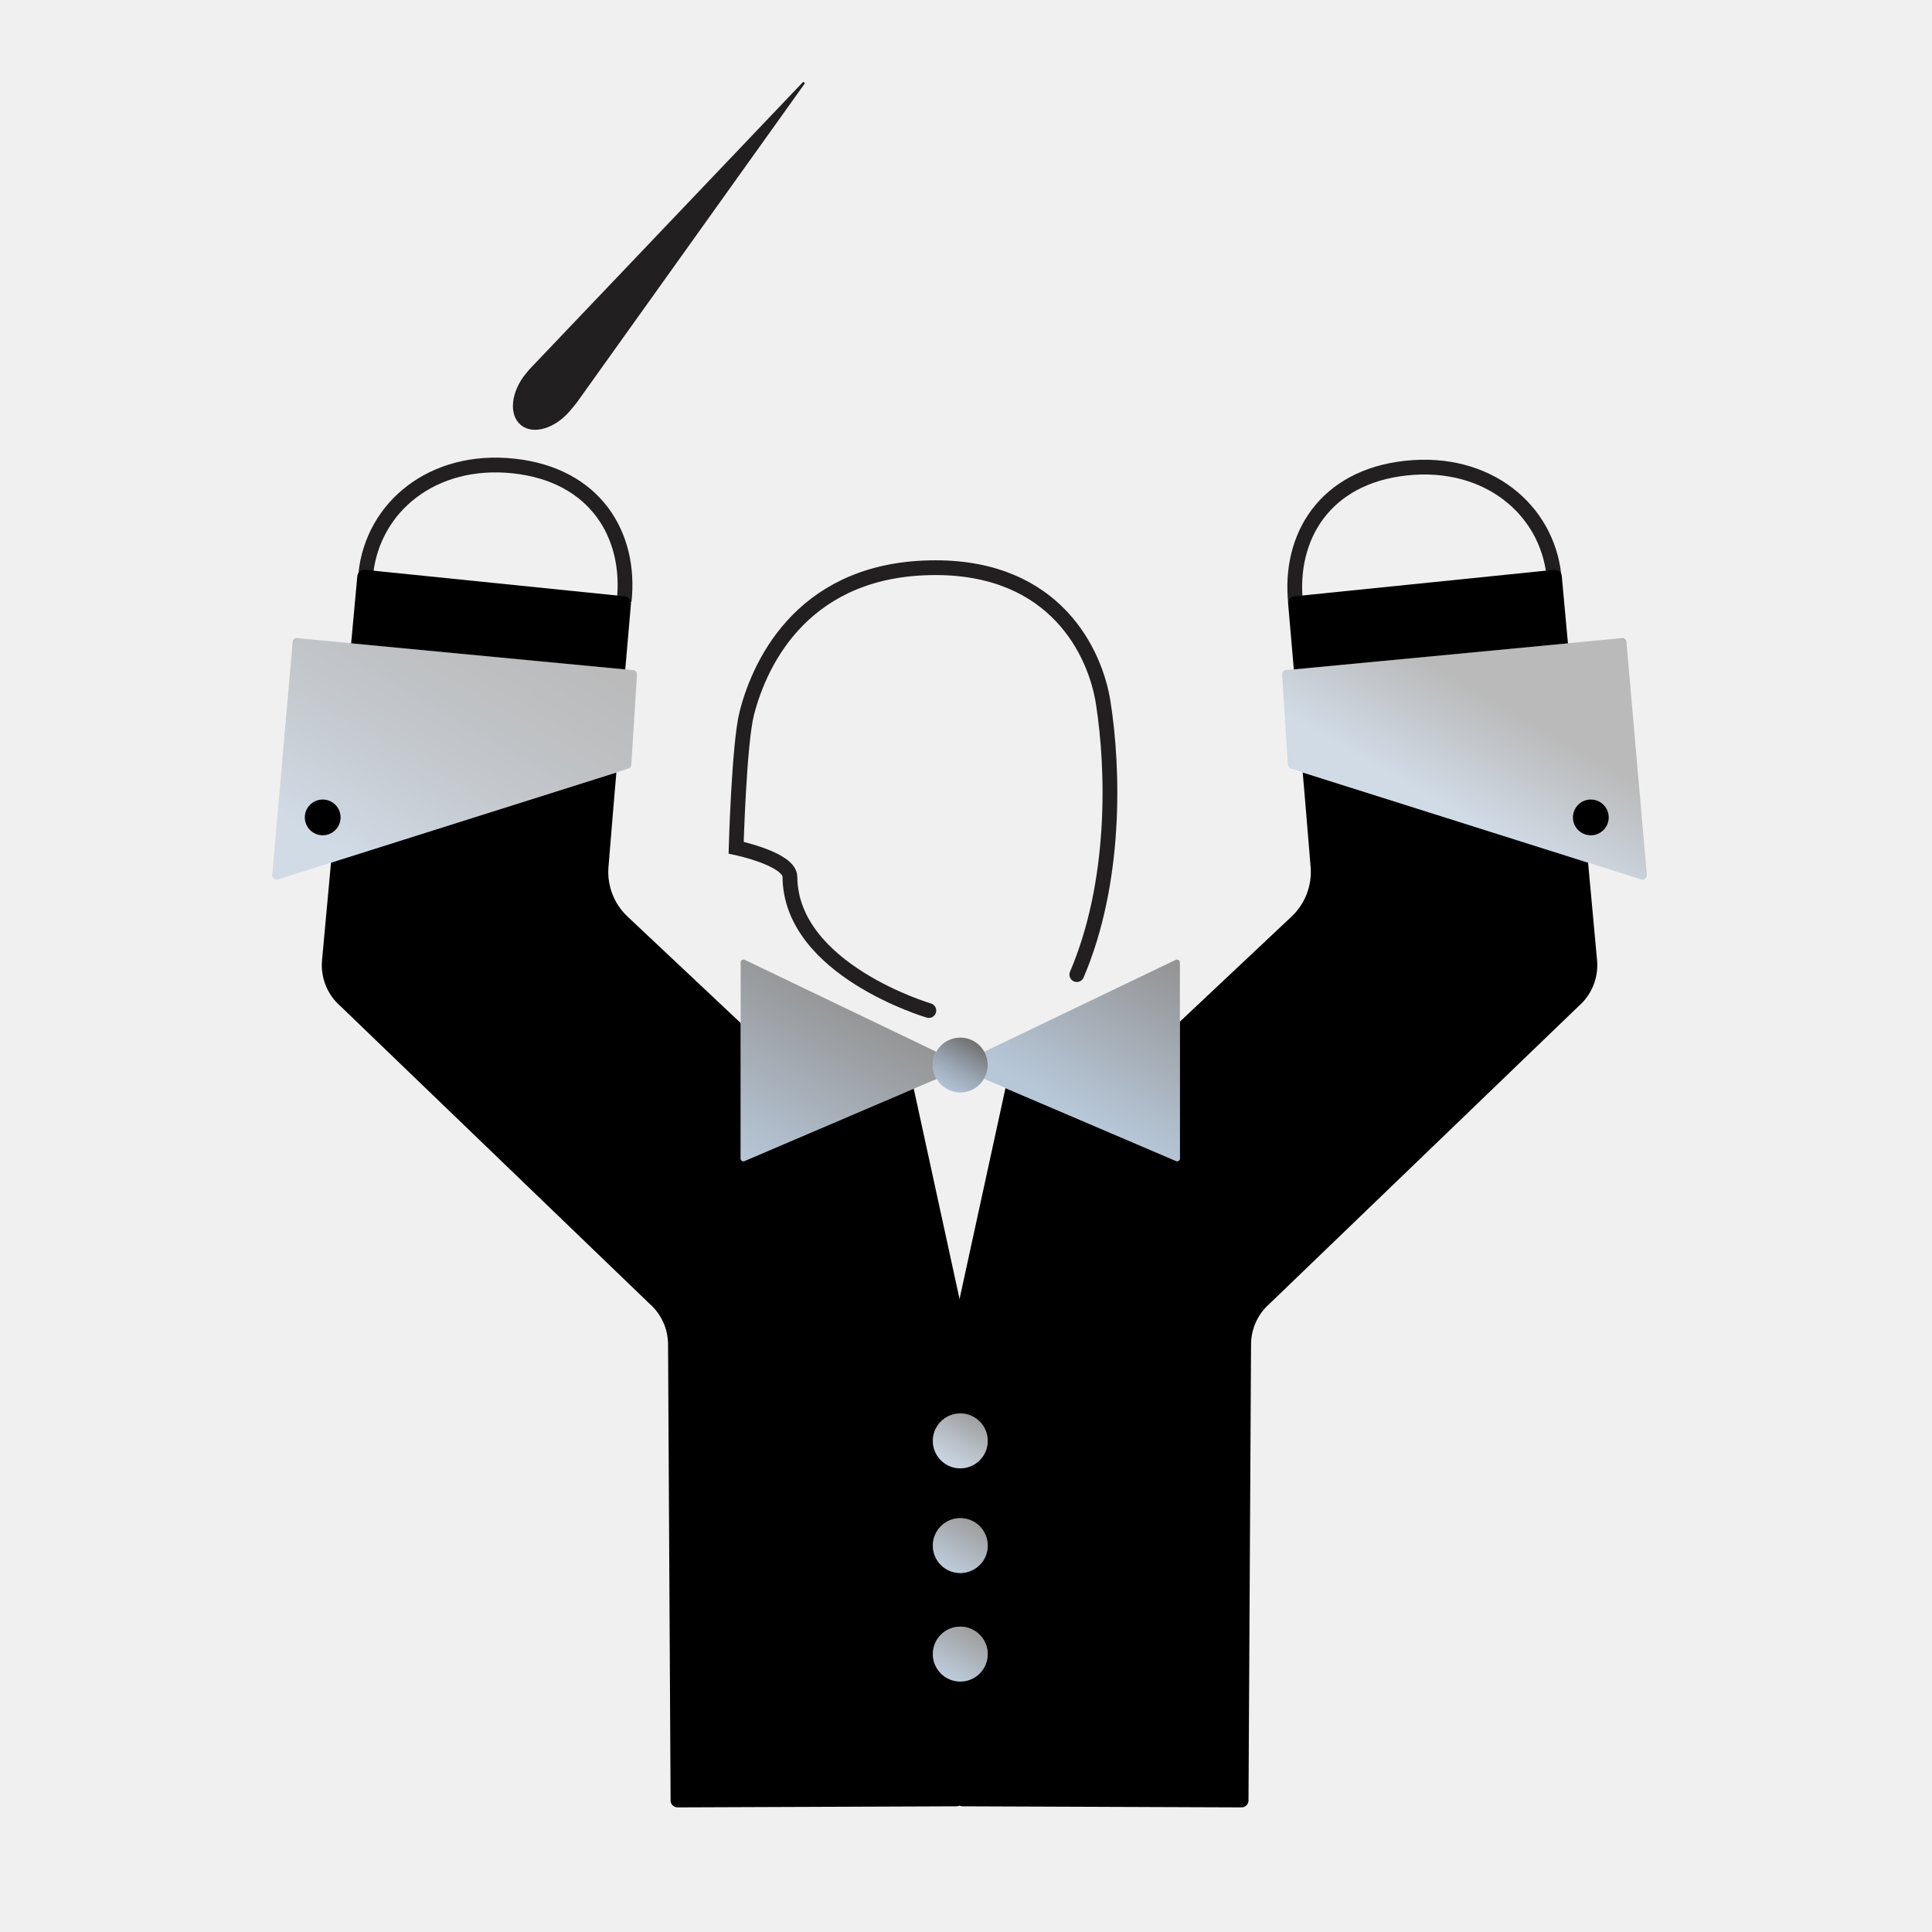
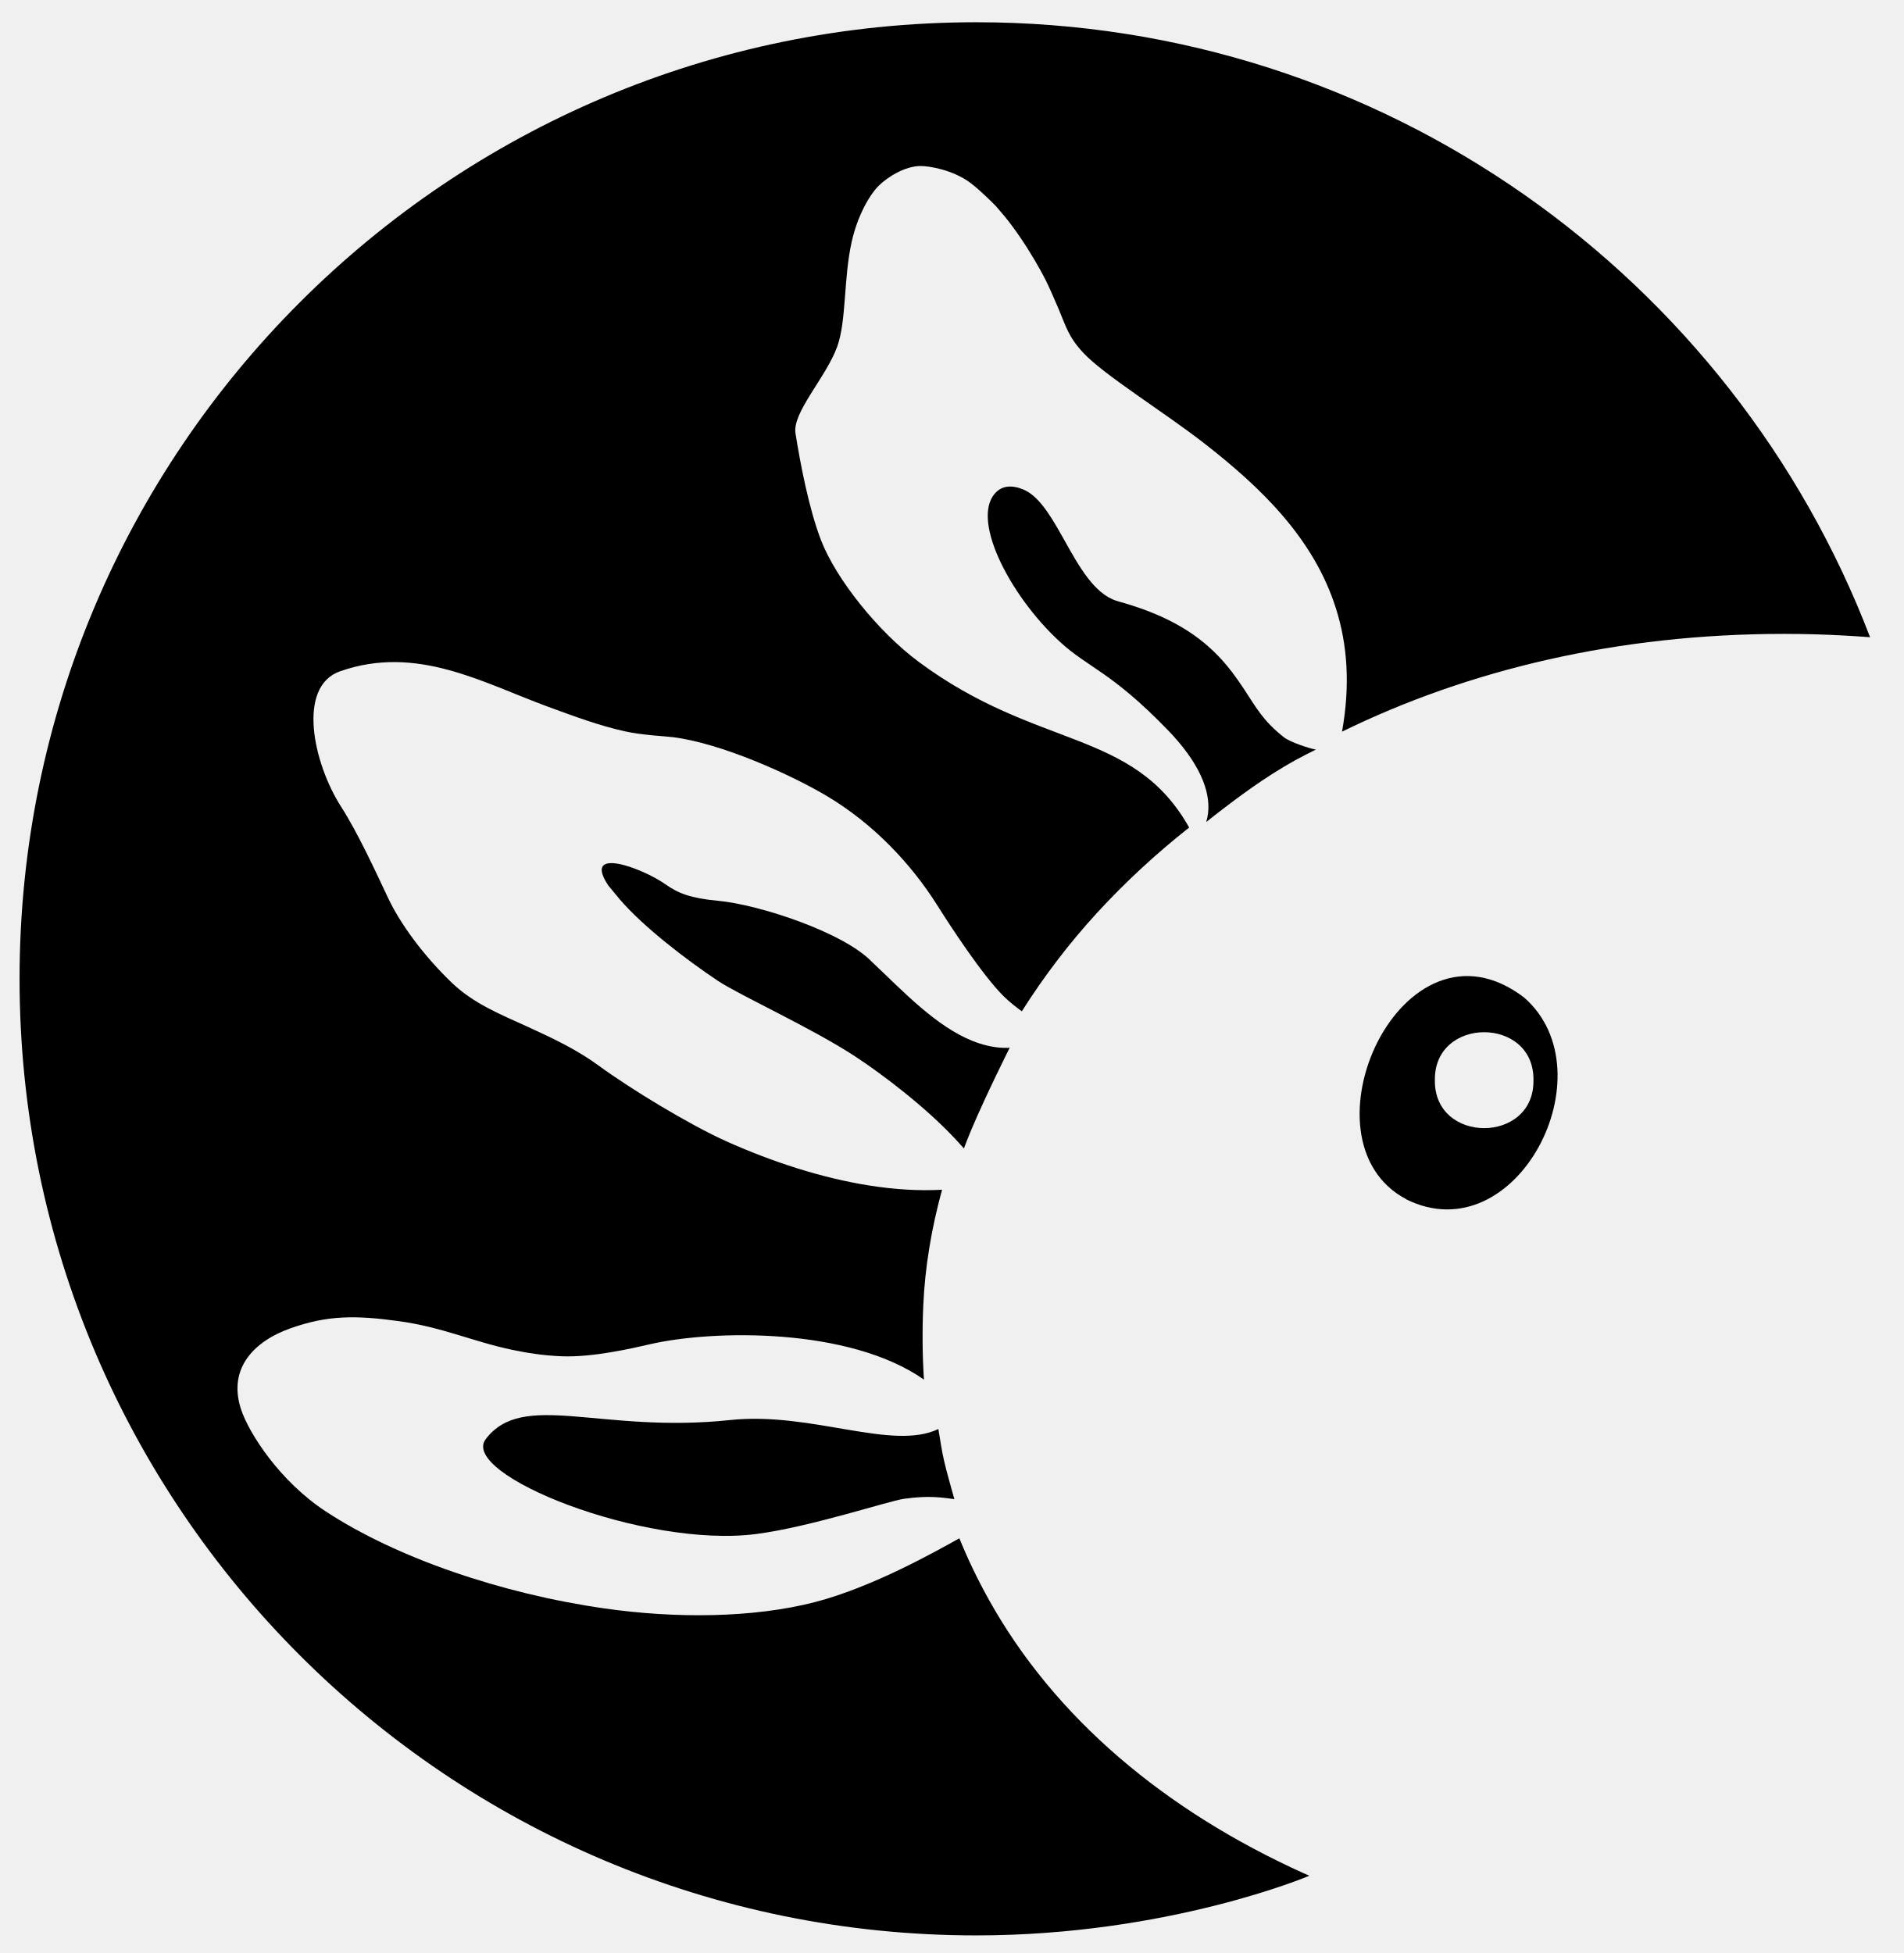
- <svg xmlns="http://www.w3.org/2000/svg" id="a" data-name="Layer 1" width="850.39" height="850.39" viewBox="0 0 850.39 850.39" version="1.1">
-   <defs id="defs23">
-     <linearGradient id="c" x1="377.46" y1="441.85" x2="334.81" y2="515.73" gradientUnits="userSpaceOnUse">
-       <stop offset="0" stop-color="#fff" stop-opacity="0" id="stop1" />
-       <stop offset="0" stop-color="#000" id="stop2" />
-       <stop offset="1" stop-color="#5279a3" id="stop3" />
-     </linearGradient>
-     <linearGradient id="d" x1="235.13" y1="593.3" x2="161.92" y2="466.5" gradientTransform="translate(0 847.89) scale(1 -1)" gradientUnits="userSpaceOnUse">
-       <stop offset="0" stop-color="#000" id="stop4" />
-       <stop offset=".13" stop-color="#020305" id="stop5" />
-       <stop offset=".29" stop-color="#0a0f14" id="stop6" />
-       <stop offset=".47" stop-color="#16212d" id="stop7" />
-       <stop offset=".66" stop-color="#283b4f" id="stop8" />
-       <stop offset=".85" stop-color="#3e5b7b" id="stop9" />
-       <stop offset="1" stop-color="#5279a3" id="stop10" />
-     </linearGradient>
-     <linearGradient id="e" x1="-937.98" y1="590.96" x2="-881.29" y2="492.78" gradientTransform="translate(-244.8 847.89) rotate(-180)" gradientUnits="userSpaceOnUse">
-       <stop offset=".55" stop-color="#000" id="stop11" />
-       <stop offset="1" stop-color="#5279a3" id="stop12" />
-     </linearGradient>
-     <linearGradient id="f" x1="-755.01" y1="427.21" x2="-716.02" y2="359.68" gradientTransform="translate(-244.8 847.89) rotate(-180)" gradientUnits="userSpaceOnUse">
-       <stop offset="0" stop-color="#000" id="stop13" />
-       <stop offset="1" stop-color="#5279a3" id="stop14" />
-     </linearGradient>
-     <linearGradient id="h" x1="-1249.44" y1="160.65" x2="-1228.51" y2="148.56" gradientTransform="translate(268.07 1873.2) rotate(90) scale(1 -1)" gradientUnits="userSpaceOnUse">
-       <stop offset="0" stop-color="#000" id="stop15" />
-       <stop offset="1" stop-color="#5279a3" stop-opacity=".8" id="stop16" />
-     </linearGradient>
-     <linearGradient id="i" x1="-1414.87" y1="160.65" x2="-1393.94" y2="148.56" gradientTransform="translate(268.07 1873.2) rotate(90) scale(1 -1)" gradientUnits="userSpaceOnUse">
-       <stop offset="0" stop-color="#000" id="stop17" />
-       <stop offset=".63" stop-color="#354f6a" stop-opacity=".87" id="stop18" />
-       <stop offset="1" stop-color="#5279a3" stop-opacity=".8" id="stop19" />
-     </linearGradient>
-     <linearGradient id="j" x1="-1203.35" y1="160.65" x2="-1182.42" y2="148.56" gradientTransform="translate(268.07 1873.2) rotate(90) scale(1 -1)" gradientUnits="userSpaceOnUse">
-       <stop offset="0" stop-color="#000" id="stop20" />
-       <stop offset="1" stop-color="#5279a3" id="stop21" />
-     </linearGradient>
-     <linearGradient id="k" x1="-1155.61" y1="160.66" x2="-1134.68" y2="148.56" gradientTransform="translate(268.07 1873.2) rotate(90) scale(1 -1)" gradientUnits="userSpaceOnUse">
-       <stop offset="0" stop-color="#000" id="stop22" />
-       <stop offset="1" stop-color="#5279a3" id="stop23" />
-     </linearGradient>
-   </defs>
-   <g id="b" data-name="Layer 5">
-     <path d="M161.02,252.42c3.13-29.19,29.33-51.15,65.1-47.3,35.77,3.84,51.75,30.27,48.61,59.47" fill="none" stroke="#221f20" stroke-miterlimit="10" stroke-width="6.5" id="path23" />
-     <path d="M683.99,253.34c-3.13-29.19-29.33-51.15-65.1-47.3-35.77,3.84-51.75,30.27-48.61,59.47" fill="none" stroke="#221f20" stroke-miterlimit="10" stroke-width="6.5" id="path24" />
-     <path d="M422.59,572.85l-22.32-102.51c-.3-1.37-1.48-2.36-2.89-2.4-11.84-.35-55.38-2.61-59.44-6.43l-61.71-58.06c-5.97-5.62-9.06-13.62-8.41-21.78,2.39-30,8.33-97.52,9.9-115.91.14-1.66-1.07-3.12-2.73-3.29h0l-114.36-11.66c-1.69-.17-3.19,1.07-3.35,2.76l-15.58,169.64c-.5,7.47,2.51,14.74,8.14,19.64l136.02,130.96c5.16,4.49,8.13,10.99,8.19,17.83l1.12,200.86c0,1.68,1.38,3.04,3.06,3.04l122.76-.47c1.69,0,3.05-1.38,3.04-3.07l-1.38-218.51c0-.21-.02-.42-.07-.63h.02Z" id="path25" />
-     <path d="M278.73,294.99l-146.63-13.95c-1.7-.16-3.21,1.09-3.36,2.79l-8.88,101.44c-.11,1.3,1.16,2.24,2.41,1.85l154.2-48.73c.82-.26,1.4-1,1.45-1.86l2.48-39.58c.06-1-.68-1.87-1.68-1.96h0Z" fill="#fff" id="path26" />
-     <path d="M422.12,572.85l22.32-102.51c.3-1.37,1.48-2.36,2.89-2.4,11.84-.35,55.38-2.61,59.44-6.43l61.71-58.06c5.97-5.62,9.06-13.62,8.41-21.78-2.39-30-8.33-97.52-9.9-115.91-.14-1.66,1.07-3.12,2.73-3.29h0l114.36-11.66c1.69-.17,3.19,1.07,3.35,2.76l15.58,169.64c.5,7.47-2.51,14.74-8.14,19.64l-136.02,130.96c-5.16,4.49-8.13,10.99-8.19,17.83l-1.12,200.86c0,1.68-1.38,3.04-3.06,3.04l-122.76-.47c-1.69,0-3.05-1.38-3.04-3.07l1.38-218.51c0-.21.02-.42.07-.63h-.02Z" id="path27" />
-     <path d="M422.97,470.33l-95.29,40.72c-.79.34-1.67-.24-1.67-1.1v-86.45c0-.88.92-1.46,1.72-1.07l95.29,45.73c.92.45.89,1.76-.05,2.17Z" fill="#fff" isolation="isolate" id="path28" />
-     <path d="M422.97,470.34l-95.29,40.72c-.79.34-1.67-.24-1.67-1.1v-86.45c0-.88.92-1.46,1.72-1.07l95.29,45.73c.92.45.89,1.76-.05,2.17Z" fill="url(#c)" isolation="isolate" opacity=".42" id="path29" />
-     <path d="M333.25,58.04c12.3-12.92,20.65-21.69,20.65-21.69,0,0-89.29,124.97-100.53,140.7-1.35,1.63-2.65,3.21-2.65,3.21-6.49,7.85-15.96,10.72-21.15,6.43-5.2-4.29-4.15-14.14,2.33-21.98,0,0,.66-.79,1.52-1.83,3.37-3.53,66.29-69.63,99.84-104.84h-.01Z" fill="#221f20" stroke="#221f20" stroke-miterlimit="10" id="path30" />
-     <path d="M408.84,444.8s-60.8-17.85-61.15-58.84c-.07-7.92-23.67-12.82-23.67-12.82,0,0,1.29-45.95,4.69-59.2,6.14-23.97,26.14-64.07,83.07-64.07,52.77,0,70.34,37.29,73.81,59.42,4.66,29.7,5.78,78.98-11.62,119.69" fill="none" stroke="#221f20" stroke-linecap="round" stroke-miterlimit="10" stroke-width="6.5" id="path31" />
-     <path d="M278.68,294.94l-147.81-14.06c-1.04-.1-1.96.67-2.05,1.7l-8.98,102.58c-.12,1.33,1.16,2.36,2.44,1.95l154.3-48.82c.74-.23,1.26-.9,1.31-1.67l2.49-39.7c.06-1.01-.69-1.89-1.7-1.99h0Z" fill="url(#d)" isolation="isolate" opacity=".27" id="path32" />
-     <path d="M565.97,294.99l146.63-13.95c1.7-.16,3.21,1.09,3.36,2.79l8.88,101.44c.11,1.3-1.16,2.24-2.41,1.85l-154.2-48.73c-.82-.26-1.4-1-1.45-1.86l-2.48-39.58c-.06-1,.68-1.87,1.68-1.96h-.01Z" fill="#fff" id="path33" />
-     <path d="M422.39,470.33l95.29,40.72c.79.34,1.67-.24,1.67-1.1v-86.45c0-.88-.92-1.46-1.72-1.07l-95.29,45.73c-.92.45-.89,1.76.05,2.17Z" fill="#fff" id="path34" />
-     <path d="M566.03,294.94l147.81-14.06c1.04-.1,1.96.67,2.05,1.7l8.98,102.58c.12,1.33-1.16,2.36-2.44,1.95l-154.3-48.82c-.74-.23-1.26-.9-1.31-1.67l-2.49-39.7c-.06-1.01.69-1.89,1.7-1.99h0Z" fill="url(#e)" isolation="isolate" opacity=".27" id="path35" />
-     <path d="M422.11,470.14l95.58,40.9c.79.34,1.66-.24,1.66-1.09v-86.46c0-.75-1.04-1.39-1.72-1.07l-95.55,45.86c-.8.37-.78,1.51.02,1.86h.01Z" fill="url(#f)" isolation="isolate" opacity=".42" id="path36" />
+ <svg xmlns="http://www.w3.org/2000/svg" id="b" data-name="Layer 2" width="389.851" height="400" viewBox="0 0 389.851 400">
+   <path d="M169.115,75.72c-2.645,4.57-6.402,10.299-6.207,13.031C162.713,86.019,166.47,80.29,169.115,75.72Z" fill="#b1686b" />
+   <path d="M185.067,133.101c1.048.881,2.086,1.699,3.119,2.489-1.033-.791-2.071-1.609-3.119-2.49-8.194-6.982-13.517-14.66-16.908-22.399C171.551,118.44,176.873,126.12,185.067,133.101Z" fill="#b1686b" />
+   <path d="M198.472,37.27q-1.069-.753-2.115-1.325Q197.403,36.518,198.472,37.27Z" fill="#b1686b" />
+   <path d="M262.043,150.369c-3.007-2.345-4.927-5.684-7.332-9.307C257.101,144.684,259.006,148.019,262.043,150.369Z" fill="#19404b" />
+   <path d="M210.638,100.816c2.838,1.821,5.091,5.819,7.409,9.955,2.964,5.298,6.037,10.823,10.607,12.289.647.174,1.254.359,1.868.543,3.986,1.195,7.314,2.57,10.095,4.071,7.422,4.018,11.13,8.92,14.096,13.388,2.39,3.622,3.852,6.522,8.227,9.946,1.247.976,5.045,2.247,6.546,2.52,0,0-.158.074-.21.1-.471.228-1.519.753-1.874.935-6.107,3.124-11.766,7.124-17.213,11.317-.17.129-1.539,1.19-1.539,1.19-.011.009-.023.018-.034.027q-.798.632-1.594,1.266v-.001q.271-.888.379-1.844c.528-4.622-1.868-10.391-8.244-16.995-11.69-12.057-16.192-12.636-22.14-18.111-10.449-9.618-18.71-25.873-12.717-30.879C206.418,98.762,209.502,100.089,210.638,100.816Z" />
+   <path d="M167.11,210.022c.001,0,.001,0,.001 0-.037-.018-.074-.036-.111-.054C167.037,209.986,167.074,210.005,167.11,210.022Z" fill="#19404b" />
+   <path d="M154.927,314.178c11.067-1.449,26.929-6.728,30.151-7.194,5.348-.773,8.044-.211,10.362.053-.83-3.048-1.515-5.275-2.129-7.966-.443-1.94-.705-3.765-1.143-6.391-9.434,4.554-26.028-3.6-42.626-1.838-26.58,2.823-42.431-6.148-50.068,3.907C93.995,301.965,131.905,317.193,154.927,314.178Z" />
+   <path d="M246.621,90.81c-8.173-6.378-16.78-12.077-23.984-17.889C229.869,78.785,238.467,84.469,246.621,90.81Z" fill="#19404b" />
+   <path d="M214.076,57.236c-.594-1.154-1.29-2.423-2.118-3.83C212.787,54.813,213.483,56.082,214.076,57.236Z" fill="#19404b" />
+   <path d="M171.455,70.986c-.363,1.194-1.261,2.87-2.34,4.734C170.193,73.856,171.092,72.18,171.455,70.986Z" fill="#19404b" />
+   <path d="M162.908,88.751c.446,6.119,1.631,12.631,4.109,19.155C164.539,101.382,163.354,94.869,162.908,88.751Z" fill="#19404b" />
+   <path d="M248.613,167.097c.011-.009.023-.018.035-.028-0,0-0.0 0-.001 0C248.636,167.079,248.625,167.088,248.613,167.097Z" fill="#19404b" />
+   <polygon points="247.019 168.363 247.019 168.363 247.019 168.362 247.019 168.363" fill="#19404b" />
+   <polygon points="197.125 234.923 197.132 234.93 197.126 234.923 197.125 234.923" fill="#19404b" />
+   <path d="M197.373,235.191c.007.008.014.015.022.023,0-0.0 0-.001 0-.001-.007-.008-.014-.015-.022-.023C197.374,235.19,197.373,235.191,197.373,235.191Z" fill="#19404b" />
+   <polygon points="164.856 209.03 164.863 209.033 164.859 209.031 164.856 209.03" fill="#19404b" />
+   <path d="M175.102,216.352c5.708,3.74,14.628,10.525,20.761,17.168.387.419,1.524,1.685,1.533,1.692.168-.471.398-1.034.603-1.56.309-.835.682-1.655,1.01-2.484,2.998-7.08,7.58-16.206,7.767-16.576,0,0-.901.069-1.92-.013-7.712-.626-14.582-6.358-21.506-12.991-1.591-1.521-3.188-3.072-4.798-4.589-5.725-6.009-23.064-11.728-31.514-12.508-5.621-.517-8.16-1.539-10.712-3.341-4.845-3.421-17.147-7.924-11.762.197.281.358,2.05,2.496,2.365,2.863,4.81,5.593,13.414,12.214,20.163,16.73C151.694,203.945,166.334,210.607,175.102,216.352Z" />
+   <polygon points="247.019 168.364 247.019 168.363 247.019 168.363 247.019 168.364" fill="#19404b" />
+   <path d="M267.586,154.595c-.049.027-.097.056-.145.082.001 0.0.001 0.0.002 0C267.491,154.651,267.538,154.622,267.586,154.595Z" fill="#19404b" />
+   <path d="M171.415,274.706c.975.258,1.953.512,2.869.802C173.369,275.219,172.389,274.964,171.415,274.706Z" fill="#19404b" />
+   <g>
+     <path d="M185.067,133.101c1.048.881,2.086,1.699,3.119,2.489-1.033-.791-2.071-1.609-3.119-2.49-8.194-6.982-13.517-14.66-16.908-22.399C171.551,118.44,176.873,126.12,185.067,133.101Z" fill="none" />
+     <path d="M268.094,384.147c-.072-.028-.147-.06-.221-.09.071.031.143.062.214.093C268.09,384.149,268.092,384.148,268.094,384.147Z" fill="none" />
+     <path d="M162.908,88.751c.446,6.119,1.631,12.631,4.109,19.155C164.539,101.382,163.354,94.869,162.908,88.751Z" fill="none" />
+     <path d="M169.115,75.72c-2.645,4.57-6.402,10.299-6.207,13.031C162.713,86.019,166.47,80.29,169.115,75.72Z" fill="none" />
+     <path d="M171.455,70.986c-.363,1.194-1.261,2.87-2.34,4.734C170.193,73.856,171.092,72.18,171.455,70.986Z" fill="none" />
+     <path d="M246.621,90.81c-8.173-6.378-16.78-12.077-23.984-17.889C229.869,78.785,238.467,84.469,246.621,90.81Z" fill="none" />
+     <path d="M171.415,274.706c.975.258,1.953.512,2.869.802C173.369,275.219,172.389,274.964,171.415,274.706Z" fill="none" />
+     <path d="M198.639,233.373c.89-2.205,1.857-4.373,2.851-6.527.325-.705.642-1.415.975-2.116-.333.702-.65,1.412-.975,2.117C200.495,229,199.528,231.168,198.639,233.373Z" fill="none" />
+     <path d="M214.076,57.236c-.594-1.154-1.29-2.423-2.118-3.83C212.787,54.813,213.483,56.082,214.076,57.236Z" fill="none" />
+     <path d="M312.155,204.329c-24.99-19.14-46.965,29.345-24.142,41.295l0.0.031C310.54,256.789,329.651,219.698,312.155,204.329Z" fill="none" />
+     <path d="M198.472,37.27q-1.069-.753-2.115-1.325Q197.403,36.518,198.472,37.27Z" fill="none" />
+     <g>
+       <path d="M266.99,383.673c.265.12.578.259.882.384C267.578,383.929,267.281,383.804,266.99,383.673Z" fill="none" />
+       <path d="M171.415,274.706c.975.258,1.953.512,2.869.802C173.369,275.219,172.389,274.964,171.415,274.706Z" fill="none" />
+       <path d="M185.067,133.101c1.048.881,2.086,1.699,3.119,2.489-1.033-.791-2.071-1.609-3.119-2.49-8.194-6.982-13.517-14.66-16.908-22.399C171.551,118.44,176.873,126.12,185.067,133.101Z" fill="none" />
+       <path d="M214.076,57.236c-.594-1.154-1.29-2.423-2.118-3.83C212.787,54.813,213.483,56.082,214.076,57.236Z" fill="none" />
+       <path d="M198.472,37.27q-1.069-.753-2.115-1.325Q197.403,36.518,198.472,37.27Z" fill="none" />
+       <path d="M246.621,90.81c-8.173-6.378-16.78-12.077-23.984-17.889C229.869,78.785,238.467,84.469,246.621,90.81Z" fill="none" />
+       <path d="M162.908,88.751c.446,6.119,1.631,12.631,4.109,19.155C164.539,101.382,163.354,94.869,162.908,88.751Z" fill="none" />
+       <path d="M171.455,70.986c-.363,1.194-1.261,2.87-2.34,4.734C170.193,73.856,171.092,72.18,171.455,70.986Z" fill="none" />
+       <path d="M169.115,75.72c-2.645,4.57-6.402,10.299-6.207,13.031C162.713,86.019,166.47,80.29,169.115,75.72Z" fill="none" />
+       <path d="M198.639,233.373c.89-2.205,1.857-4.373,2.851-6.527.325-.705.642-1.415.975-2.116-.333.702-.65,1.412-.975,2.117C200.495,229,199.528,231.168,198.639,233.373Z" fill="none" />
+       <path d="M312.155,204.329c-24.99-19.14-46.965,29.345-24.142,41.295l0.0.031C310.54,256.789,329.651,219.698,312.155,204.329Z" fill="none" />
+       <path d="M268.159,384.167c-.072-.028-.212-.079-.286-.11-.304-.125-.617-.264-.882-.384-28.32-12.806-51.036-31.757-64.612-56.272-2.231-4.028-4.201-8.118-5.91-12.339-4.696,2.614-17.775,10.021-29.578,13.069-12.766,3.296-28.686,3.365-43.139,1.29-21.04-3.006-42.52-10.339-57.006-19.839-9.494-6.211-15.796-16.087-17.39-20.952-2.808-8.569,2.968-14.05,10.127-16.575,7.595-2.692,13.298-2.683,22.11-1.48,9.014,1.23,15.315,4.223,23.31,5.89,2.981.622,6.249,1.161,10.091,1.316,6.391.259,14.456-1.623,18.109-2.464,12.902-2.971,40.821-3.496,56.113,7.246-.31-4.777-.373-9.796-.141-15.145.338-7.775,1.657-15.766,3.85-23.746-4.766.269-9.749-.056-14.8-.848-9.897-1.55-20.053-4.891-29.357-9.061-7.591-3.402-19.761-10.809-26.11-15.474-4.447-3.267-9.457-5.648-14.499-7.948-5.682-2.591-11.164-4.778-15.604-9.035-5.876-5.635-10.625-12.164-13.093-17.419-2.692-5.731-6.297-13.502-9.577-18.61-5.782-9.006-9.117-24.683-.222-27.796,15.701-5.495,29.13,2.335,42.622,7.288,5.301,1.946,10.483,3.86,15.572,4.992,3.721.827,8.331,1.019,9.963,1.223,9.854,1.232,24.024,7.611,31.436,12.007,9.558,5.669,17.297,13.867,22.688,22.426,2.545,4.041,9.155,14.229,13.658,18.695,1.108,1.099,2.828,2.428,3.658,3.018,4.513-7.138,9.682-13.937,15.424-20.19,5.726-6.235,12.027-12.067,18.843-17.452-11.432-20.309-30.991-15.843-55.339-33.898-8.441-6.26-16.964-17.014-20.027-24.889-2.51-6.454-4.294-15.891-5.251-21.951-.68-4.301,6.265-11.452,8.546-17.765,1.904-5.267,1.282-13.953,2.957-21.448,1.216-5.443,3.715-9.687,5.528-11.486,1.781-1.767,5.34-4.019,8.508-4.049,1.864-.017,6.515.776,10.024,3.266,1.873,1.329,5.1,4.533,5.473,4.944.326.36,1.557,1.801,1.846,2.158,2.022,2.501,4.082,5.496,6.168,9.033.828,1.408,1.524,2.677,2.118,3.83.594,1.153,2.045,4.461,2.652,5.897,1.586,3.754,2.068,5.89,5.181,9.197,4.321,4.592,16.539,12.102,24.712,18.481,11.699,9.098,22.479,19.549,26.972,33.834,2.321,7.312,2.964,15.616,1.238,25.208,25.975-12.712,56.605-20.022,90.518-20.022q6.411,0,12.702.36,2.47.138,4.92.325C354.803,56.865,283.479,4.556,199.926,4.556c-108.204,0-195.92,87.716-195.92,195.92s87.716,195.92,195.92,195.92C239.33,396.396,268.183,384.176,268.159,384.167ZM174.284,275.509c-.916-.29-1.894-.545-2.869-.802C172.389,274.964,173.369,275.219,174.284,275.509Z" />
+     </g>
+     <path d="M266.99,383.673c.265.12.578.259.882.384C267.578,383.929,267.281,383.804,266.99,383.673Z" fill="#19404b" />
  </g>
-   <g id="g" data-name="Layer 7">
-     <circle cx="142.04" cy="359.79" r="7.87" id="circle36" />
-     <circle cx="700.22" cy="359.79" r="7.87" id="circle37" />
-     <circle cx="422.68" cy="634.22" r="12.08" fill="#fff" id="circle38" />
-     <circle cx="422.68" cy="634.22" r="12.08" fill="url(#h)" opacity=".38" id="circle39" />
-     <circle cx="422.68" cy="468.79" r="12.08" fill="#fff" id="circle40" />
-     <circle cx="422.68" cy="468.79" r="12.08" fill="url(#i)" opacity=".56" id="circle41" />
-     <circle cx="422.68" cy="680.31" r="12.08" fill="#fff" id="circle42" />
-     <circle cx="422.68" cy="680.31" r="12.08" fill="url(#j)" opacity=".38" id="circle43" />
-     <path d="M410.6,728.06c0-6.68,5.41-12.08,12.08-12.08s12.08,5.41,12.08,12.08-5.41,12.08-12.08,12.08-12.08-5.41-12.08-12.08Z" fill="#fff" id="path43" />
-     <path d="M410.6,728.06c0-6.68,5.41-12.08,12.08-12.08s12.08,5.41,12.08,12.08-5.41,12.08-12.08,12.08-12.08-5.41-12.08-12.08Z" fill="url(#k)" opacity=".38" id="path44" />
-   </g>
+   <path d="M312.155,204.329c-24.99-19.14-46.965,29.345-24.142,41.295l0.0.031C310.54,256.789,329.651,219.698,312.155,204.329ZM293.847,221.233c-.191-13.099,20.385-13.099,20.192.001C314.231,234.333,293.654,234.333,293.847,221.233Z" />
</svg>
